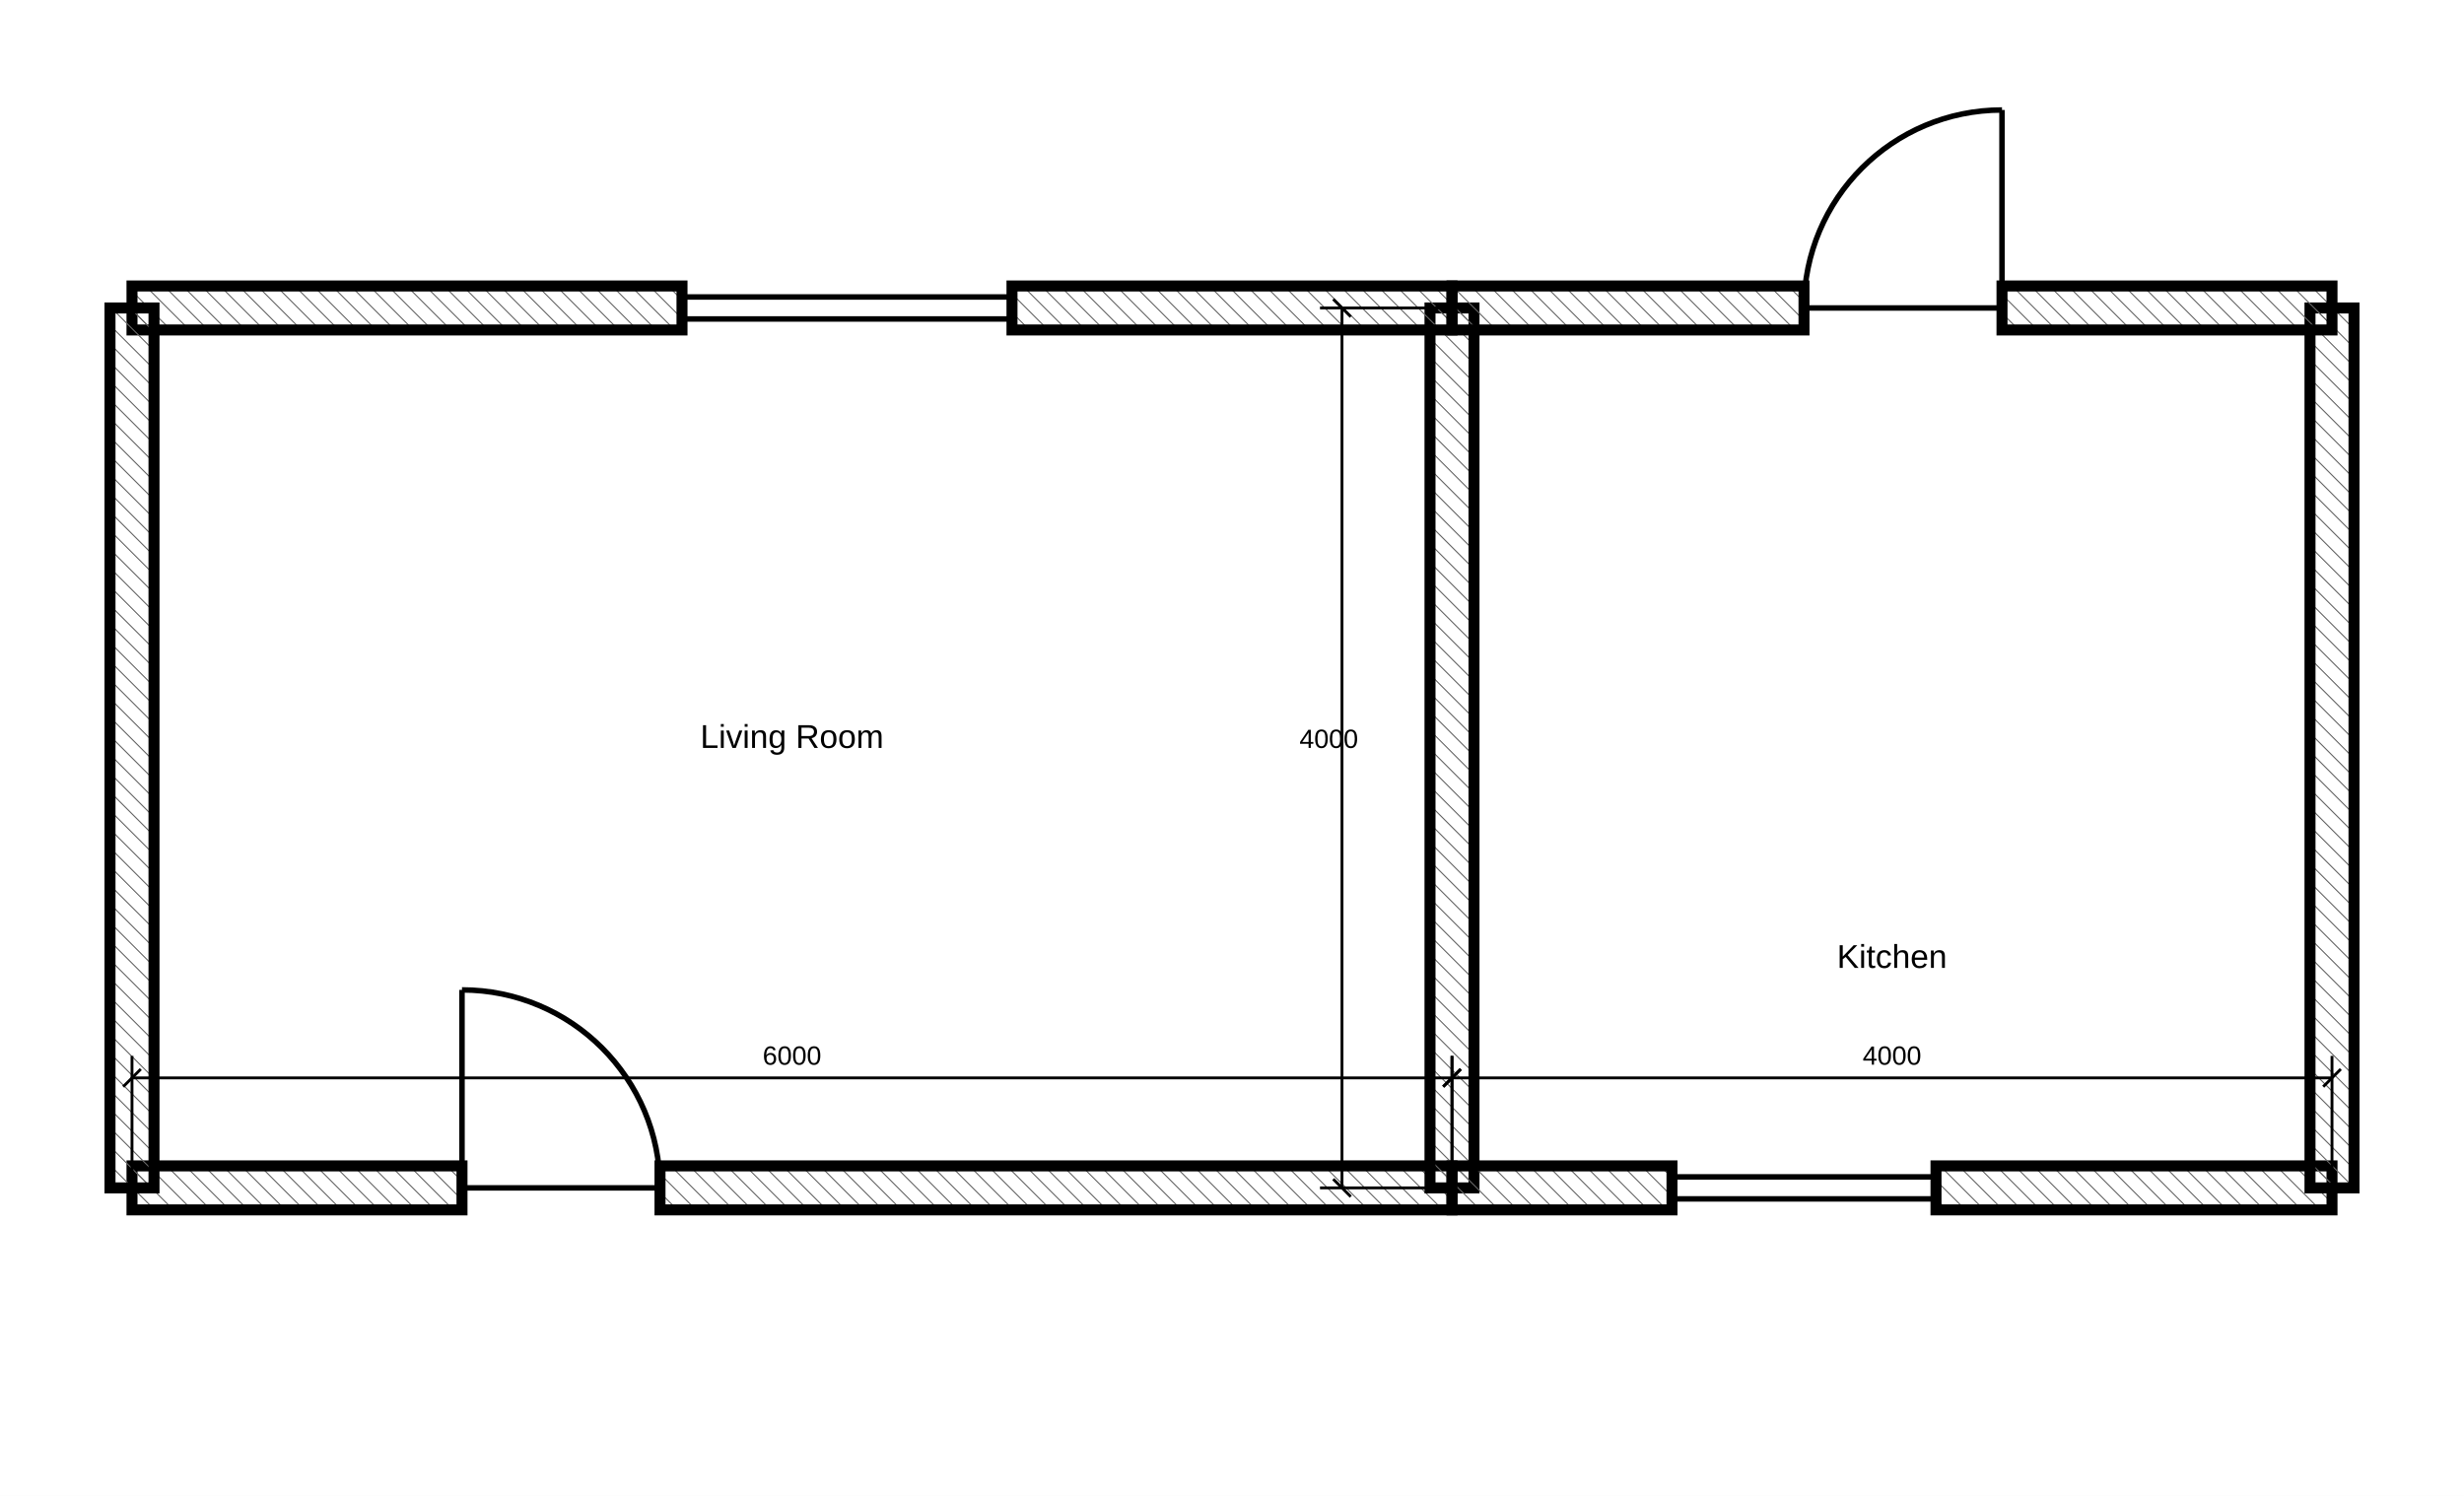
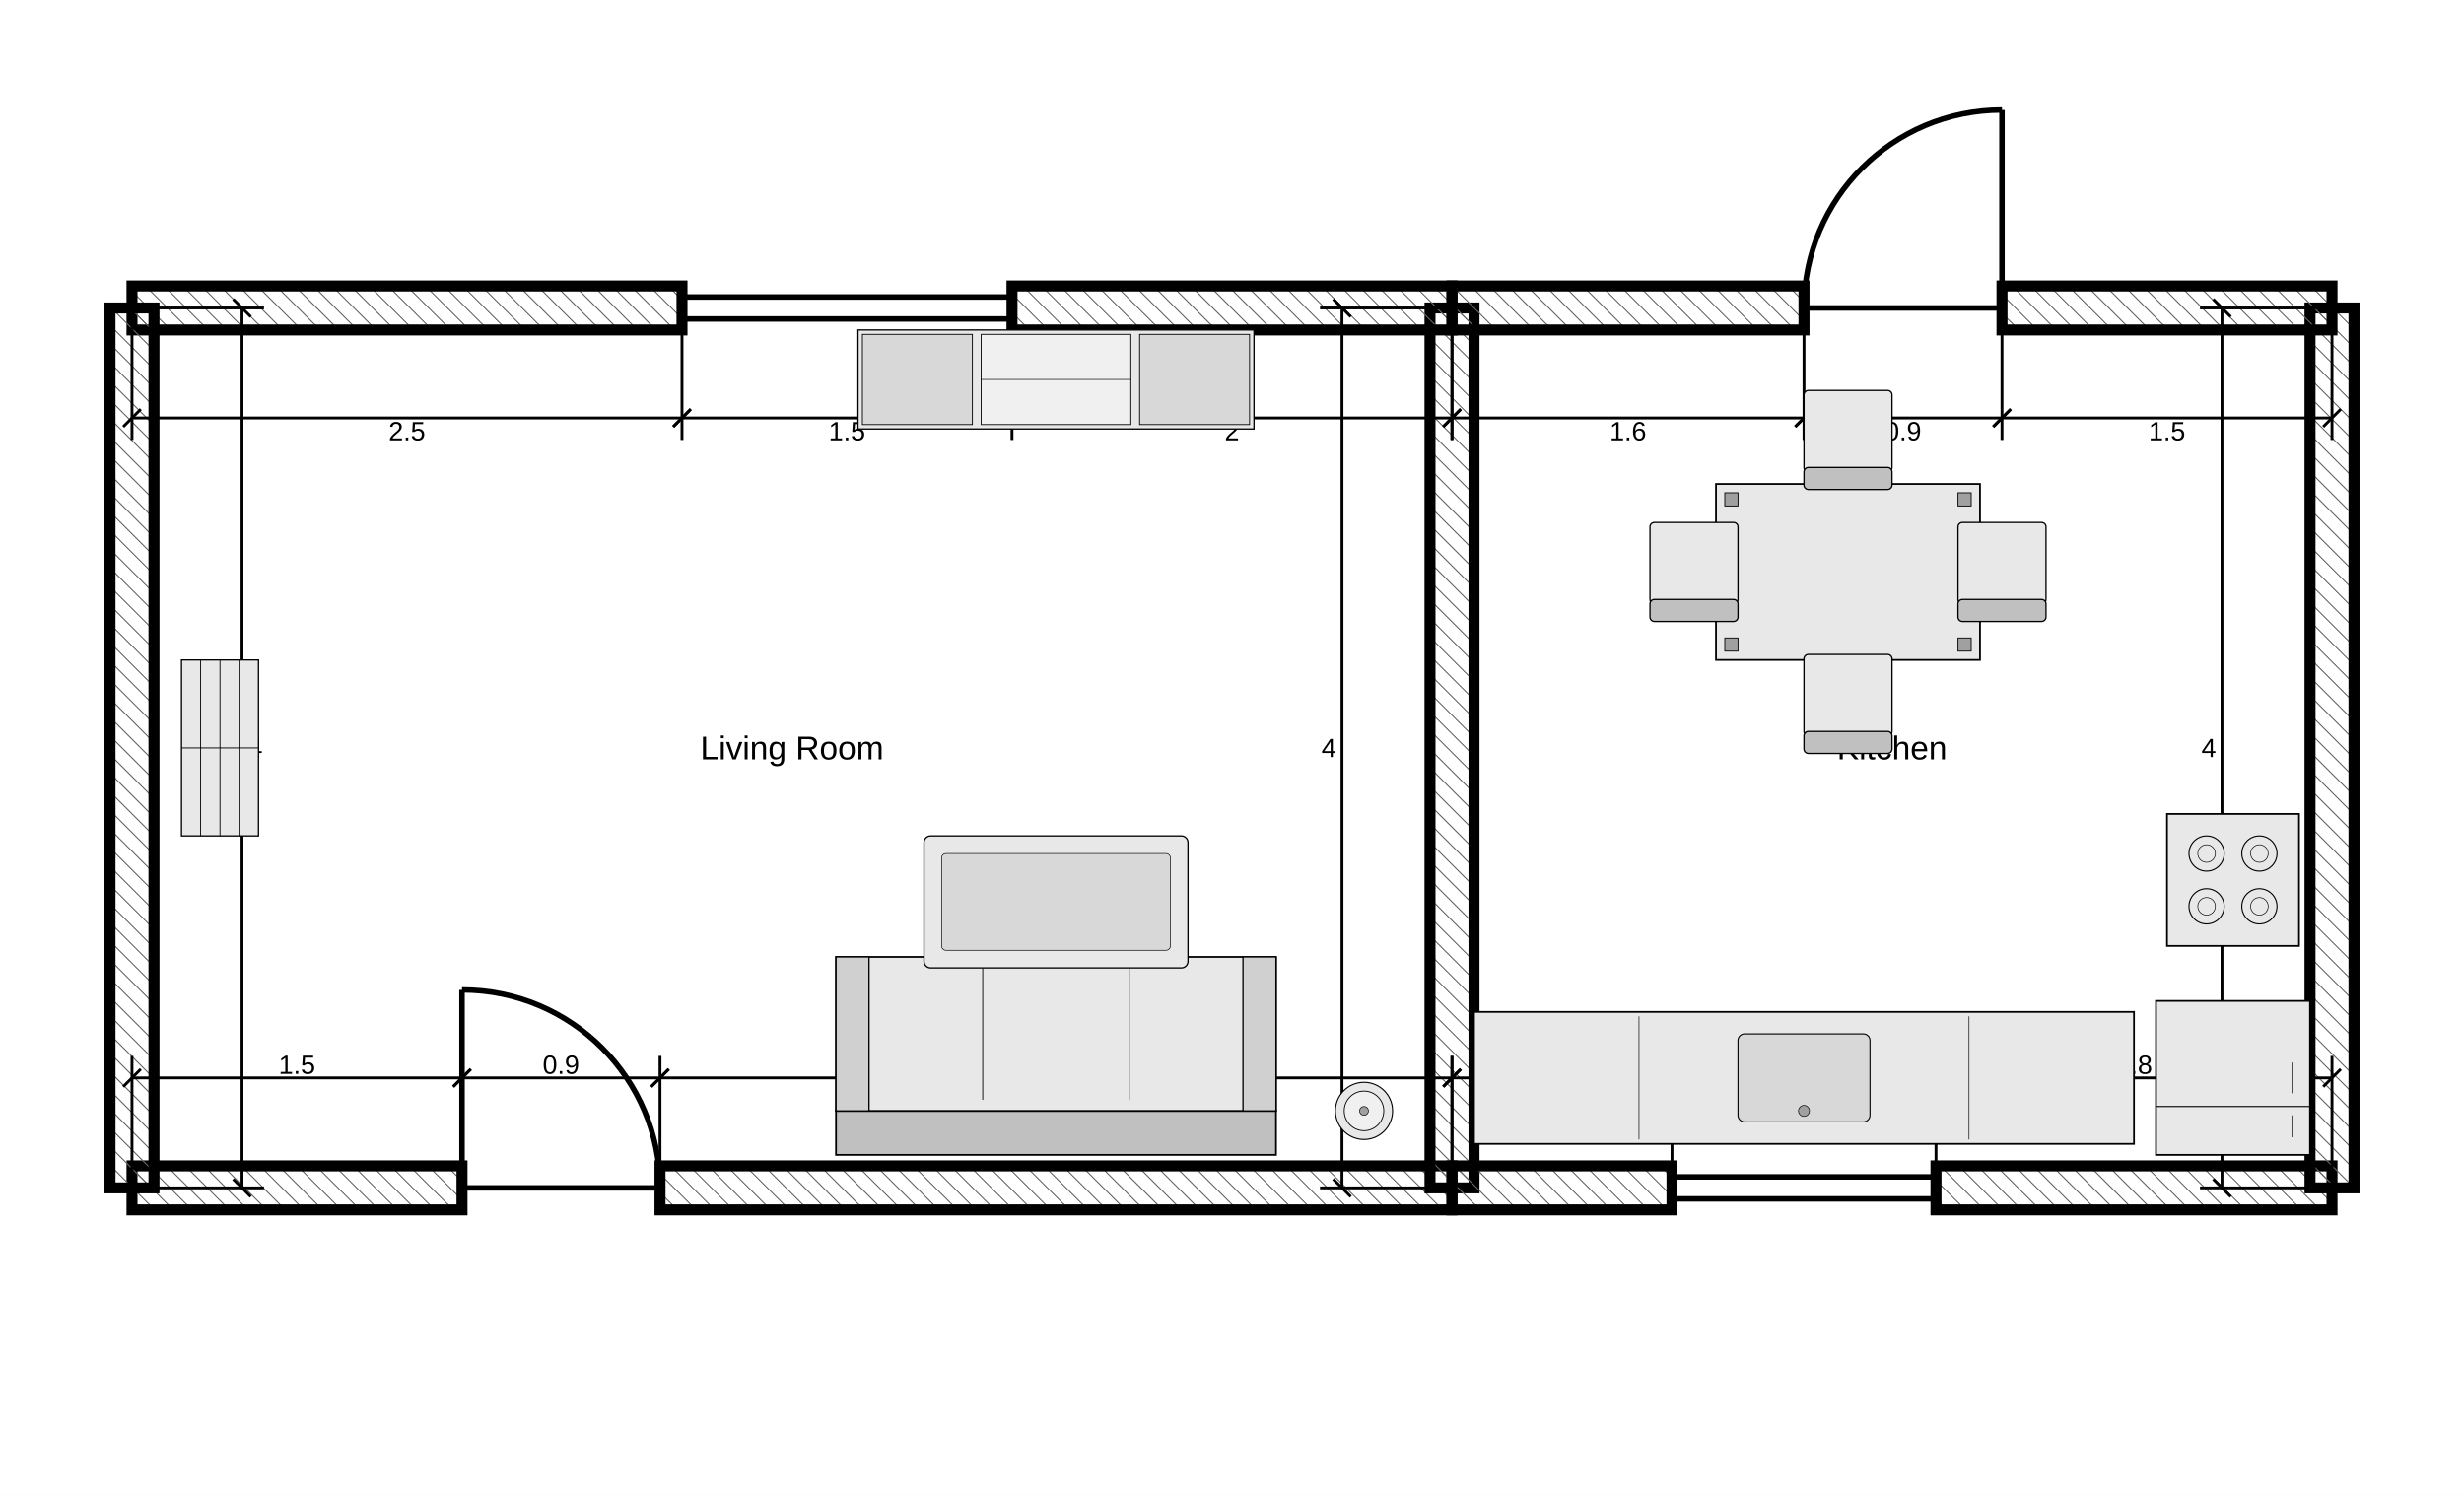
<svg xmlns="http://www.w3.org/2000/svg" viewBox="-600 -1400 11200 6800" width="11200" height="6800">
  <rect x="-600" y="-1400" width="11200" height="6800" fill="white" />
  <defs>
    <pattern id="wall-hatch" patternUnits="userSpaceOnUse" width="60" height="60" patternTransform="rotate(45)">
      <line x1="0" y1="0" x2="0" y2="60" stroke="#666" stroke-width="9" />
    </pattern>
  </defs>
  <g transform="scale(1,-1) translate(0,-4000)">
    <g id="Two Bedroom Apartment">
      <g id="Ground Floor">
        <polygon points="0,100 1500,100 1500,-100 0,-100" fill="url(#wall-hatch)" stroke="black" stroke-width="50" stroke-linejoin="miter" />
        <polygon points="2400,100 6000,100 6000,-100 2400,-100" fill="url(#wall-hatch)" stroke="black" stroke-width="50" stroke-linejoin="miter" />
        <polygon points="5900,0 5900,4000 6100,4000 6100,0" fill="url(#wall-hatch)" stroke="black" stroke-width="50" stroke-linejoin="miter" />
        <polygon points="6000,3900 4000,3900 4000,4100 6000,4100" fill="url(#wall-hatch)" stroke="black" stroke-width="50" stroke-linejoin="miter" />
        <polygon points="2500,3900 0,3900 0,4100 2500,4100" fill="url(#wall-hatch)" stroke="black" stroke-width="50" stroke-linejoin="miter" />
        <polygon points="100,4000 100,0 -100,0 -100,4000" fill="url(#wall-hatch)" stroke="black" stroke-width="50" stroke-linejoin="miter" />
        <path d="M 2400 0 A 900 900 0 0 1 1500 900" fill="none" stroke="black" stroke-width="25" />
        <line x1="1500" y1="0" x2="2400" y2="0" stroke="black" stroke-width="25" />
        <line x1="1500" y1="0" x2="1500" y2="900" stroke="black" stroke-width="25" />
        <line x1="4000" y1="4050" x2="2500" y2="4050" stroke="black" stroke-width="25" />
        <line x1="4000" y1="3950" x2="2500" y2="3950" stroke="black" stroke-width="25" />
        <line x1="4000" y1="3900" x2="4000" y2="4100" stroke="black" stroke-width="25" />
        <line x1="2500" y1="3900" x2="2500" y2="4100" stroke="black" stroke-width="25" />
        <polygon points="6000,100 7000,100 7000,-100 6000,-100" fill="url(#wall-hatch)" stroke="black" stroke-width="50" stroke-linejoin="miter" />
        <polygon points="8200,100 10000,100 10000,-100 8200,-100" fill="url(#wall-hatch)" stroke="black" stroke-width="50" stroke-linejoin="miter" />
        <polygon points="9900,0 9900,4000 10100,4000 10100,0" fill="url(#wall-hatch)" stroke="black" stroke-width="50" stroke-linejoin="miter" />
        <polygon points="10000,3900 8500,3900 8500,4100 10000,4100" fill="url(#wall-hatch)" stroke="black" stroke-width="50" stroke-linejoin="miter" />
        <polygon points="7600,3900 6000,3900 6000,4100 7600,4100" fill="url(#wall-hatch)" stroke="black" stroke-width="50" stroke-linejoin="miter" />
        <path d="M 8500 4900 A 900 900 0 0 1 7600 4000" fill="none" stroke="black" stroke-width="25" />
        <line x1="8500" y1="4000" x2="7600" y2="4000" stroke="black" stroke-width="25" />
        <line x1="8500" y1="4000" x2="8500" y2="4900" stroke="black" stroke-width="25" />
        <line x1="7000" y1="-50" x2="8200" y2="-50" stroke="black" stroke-width="25" />
        <line x1="7000" y1="50" x2="8200" y2="50" stroke="black" stroke-width="25" />
        <line x1="7000" y1="100" x2="7000" y2="-100" stroke="black" stroke-width="25" />
        <line x1="8200" y1="100" x2="8200" y2="-100" stroke="black" stroke-width="25" />
-         <line x1="0" y1="500" x2="6000" y2="500" stroke="black" stroke-width="13" />
+         <g transform="translate(3000,2000) scale(1,-1)">
+           <text x="0" y="0" font-family="Arial, sans-serif" font-size="150" text-anchor="middle" dominant-baseline="central" fill="black">Living Room</text>
+         </g>
+         <g transform="translate(8000,2000) scale(1,-1)">
+           <text x="0" y="0" font-family="Arial, sans-serif" font-size="150" text-anchor="middle" dominant-baseline="central" fill="black">Kitchen</text>
+         </g>
        <line x1="0" y1="50" x2="0" y2="600" stroke="black" stroke-width="13" />
+         <line x1="1500" y1="50" x2="1500" y2="600" stroke="black" stroke-width="13" />
+         <line x1="2400" y1="50" x2="2400" y2="600" stroke="black" stroke-width="13" />
        <line x1="6000" y1="50" x2="6000" y2="600" stroke="black" stroke-width="13" />
+         <line x1="0" y1="500" x2="1500" y2="500" stroke="black" stroke-width="13" />
        <line x1="-40" y1="460" x2="40" y2="540" stroke="black" stroke-width="13" />
+         <line x1="1460" y1="460" x2="1540" y2="540" stroke="black" stroke-width="13" />
+         <g transform="translate(750,560) scale(1,-1)">
+           <text x="0" y="0" font-family="Arial, sans-serif" font-size="120" text-anchor="middle" dominant-baseline="central" fill="black">1.5</text>
+         </g>
+         <line x1="1500" y1="500" x2="2400" y2="500" stroke="black" stroke-width="13" />
+         <line x1="1460" y1="460" x2="1540" y2="540" stroke="black" stroke-width="13" />
+         <line x1="2360" y1="460" x2="2440" y2="540" stroke="black" stroke-width="13" />
+         <g transform="translate(1950,560) scale(1,-1)">
+           <text x="0" y="0" font-family="Arial, sans-serif" font-size="120" text-anchor="middle" dominant-baseline="central" fill="black">0.9</text>
+         </g>
+         <line x1="2400" y1="500" x2="6000" y2="500" stroke="black" stroke-width="13" />
+         <line x1="2360" y1="460" x2="2440" y2="540" stroke="black" stroke-width="13" />
        <line x1="5960" y1="460" x2="6040" y2="540" stroke="black" stroke-width="13" />
-         <g transform="translate(3000,560) scale(1,-1)">
-           <text x="0" y="0" font-family="Arial, sans-serif" font-size="120" text-anchor="middle" fill="black">6000</text>
-         </g>
-         <line x1="6000" y1="500" x2="10000" y2="500" stroke="black" stroke-width="13" />
-         <line x1="6000" y1="50" x2="6000" y2="600" stroke="black" stroke-width="13" />
-         <line x1="10000" y1="50" x2="10000" y2="600" stroke="black" stroke-width="13" />
-         <line x1="5960" y1="460" x2="6040" y2="540" stroke="black" stroke-width="13" />
-         <line x1="9960" y1="460" x2="10040" y2="540" stroke="black" stroke-width="13" />
-         <g transform="translate(8000,560) scale(1,-1)">
-           <text x="0" y="0" font-family="Arial, sans-serif" font-size="120" text-anchor="middle" fill="black">4000</text>
+         <g transform="translate(4200,560) scale(1,-1)">
+           <text x="0" y="0" font-family="Arial, sans-serif" font-size="120" text-anchor="middle" dominant-baseline="central" fill="black">3.6</text>
        </g>
        <line x1="5500" y1="0" x2="5500" y2="4000" stroke="black" stroke-width="13" />
        <line x1="5950" y1="0" x2="5400" y2="0" stroke="black" stroke-width="13" />
        <line x1="5950" y1="4000" x2="5400" y2="4000" stroke="black" stroke-width="13" />
        <line x1="5540" y1="-40" x2="5460" y2="40" stroke="black" stroke-width="13" />
        <line x1="5540" y1="3960" x2="5460" y2="4040" stroke="black" stroke-width="13" />
        <g transform="translate(5440,2000) scale(1,-1)">
-           <text x="0" y="0" font-family="Arial, sans-serif" font-size="120" text-anchor="middle" fill="black">4000</text>
-         </g>
-         <g transform="translate(3000,2000) scale(1,-1)">
-           <text x="0" y="0" font-family="Arial, sans-serif" font-size="150" text-anchor="middle" fill="black">Living Room</text>
-         </g>
-         <g transform="translate(8000,1000) scale(1,-1)">
-           <text x="0" y="0" font-family="Arial, sans-serif" font-size="150" text-anchor="middle" fill="black">Kitchen</text>
+           <text x="0" y="0" font-family="Arial, sans-serif" font-size="120" text-anchor="middle" dominant-baseline="central" fill="black">4</text>
+         </g>
+         <line x1="6000" y1="3950" x2="6000" y2="3400" stroke="black" stroke-width="13" />
+         <line x1="4000" y1="3950" x2="4000" y2="3400" stroke="black" stroke-width="13" />
+         <line x1="2500" y1="3950" x2="2500" y2="3400" stroke="black" stroke-width="13" />
+         <line x1="0" y1="3950" x2="0" y2="3400" stroke="black" stroke-width="13" />
+         <line x1="6000" y1="3500" x2="4000" y2="3500" stroke="black" stroke-width="13" />
+         <line x1="6040" y1="3540" x2="5960" y2="3460" stroke="black" stroke-width="13" />
+         <line x1="4040" y1="3540" x2="3960" y2="3460" stroke="black" stroke-width="13" />
+         <g transform="translate(5000,3440) scale(1,-1)">
+           <text x="0" y="0" font-family="Arial, sans-serif" font-size="120" text-anchor="middle" dominant-baseline="central" fill="black">2</text>
+         </g>
+         <line x1="4000" y1="3500" x2="2500" y2="3500" stroke="black" stroke-width="13" />
+         <line x1="4040" y1="3540" x2="3960" y2="3460" stroke="black" stroke-width="13" />
+         <line x1="2540" y1="3540" x2="2460" y2="3460" stroke="black" stroke-width="13" />
+         <g transform="translate(3250,3440) scale(1,-1)">
+           <text x="0" y="0" font-family="Arial, sans-serif" font-size="120" text-anchor="middle" dominant-baseline="central" fill="black">1.5</text>
+         </g>
+         <line x1="2500" y1="3500" x2="0" y2="3500" stroke="black" stroke-width="13" />
+         <line x1="2540" y1="3540" x2="2460" y2="3460" stroke="black" stroke-width="13" />
+         <line x1="40" y1="3540" x2="-40" y2="3460" stroke="black" stroke-width="13" />
+         <g transform="translate(1250,3440) scale(1,-1)">
+           <text x="0" y="0" font-family="Arial, sans-serif" font-size="120" text-anchor="middle" dominant-baseline="central" fill="black">2.5</text>
+         </g>
+         <line x1="500" y1="4000" x2="500" y2="0" stroke="black" stroke-width="13" />
+         <line x1="50" y1="4000" x2="600" y2="4000" stroke="black" stroke-width="13" />
+         <line x1="50" y1="0" x2="600" y2="0" stroke="black" stroke-width="13" />
+         <line x1="460" y1="4040" x2="540" y2="3960" stroke="black" stroke-width="13" />
+         <line x1="460" y1="40" x2="540" y2="-40" stroke="black" stroke-width="13" />
+         <g transform="translate(560,2000) scale(1,-1)">
+           <text x="0" y="0" font-family="Arial, sans-serif" font-size="120" text-anchor="middle" dominant-baseline="central" fill="black">4</text>
+         </g>
+         <line x1="6000" y1="50" x2="6000" y2="600" stroke="black" stroke-width="13" />
+         <line x1="7000" y1="50" x2="7000" y2="600" stroke="black" stroke-width="13" />
+         <line x1="8200" y1="50" x2="8200" y2="600" stroke="black" stroke-width="13" />
+         <line x1="10000" y1="50" x2="10000" y2="600" stroke="black" stroke-width="13" />
+         <line x1="6000" y1="500" x2="7000" y2="500" stroke="black" stroke-width="13" />
+         <line x1="5960" y1="460" x2="6040" y2="540" stroke="black" stroke-width="13" />
+         <line x1="6960" y1="460" x2="7040" y2="540" stroke="black" stroke-width="13" />
+         <g transform="translate(6500,560) scale(1,-1)">
+           <text x="0" y="0" font-family="Arial, sans-serif" font-size="120" text-anchor="middle" dominant-baseline="central" fill="black">1</text>
+         </g>
+         <line x1="7000" y1="500" x2="8200" y2="500" stroke="black" stroke-width="13" />
+         <line x1="6960" y1="460" x2="7040" y2="540" stroke="black" stroke-width="13" />
+         <line x1="8160" y1="460" x2="8240" y2="540" stroke="black" stroke-width="13" />
+         <g transform="translate(7600,560) scale(1,-1)">
+           <text x="0" y="0" font-family="Arial, sans-serif" font-size="120" text-anchor="middle" dominant-baseline="central" fill="black">1.2</text>
+         </g>
+         <line x1="8200" y1="500" x2="10000" y2="500" stroke="black" stroke-width="13" />
+         <line x1="8160" y1="460" x2="8240" y2="540" stroke="black" stroke-width="13" />
+         <line x1="9960" y1="460" x2="10040" y2="540" stroke="black" stroke-width="13" />
+         <g transform="translate(9100,560) scale(1,-1)">
+           <text x="0" y="0" font-family="Arial, sans-serif" font-size="120" text-anchor="middle" dominant-baseline="central" fill="black">1.8</text>
+         </g>
+         <line x1="9500" y1="0" x2="9500" y2="4000" stroke="black" stroke-width="13" />
+         <line x1="9950" y1="0" x2="9400" y2="0" stroke="black" stroke-width="13" />
+         <line x1="9950" y1="4000" x2="9400" y2="4000" stroke="black" stroke-width="13" />
+         <line x1="9540" y1="-40" x2="9460" y2="40" stroke="black" stroke-width="13" />
+         <line x1="9540" y1="3960" x2="9460" y2="4040" stroke="black" stroke-width="13" />
+         <g transform="translate(9440,2000) scale(1,-1)">
+           <text x="0" y="0" font-family="Arial, sans-serif" font-size="120" text-anchor="middle" dominant-baseline="central" fill="black">4</text>
+         </g>
+         <line x1="10000" y1="3950" x2="10000" y2="3400" stroke="black" stroke-width="13" />
+         <line x1="8500" y1="3950" x2="8500" y2="3400" stroke="black" stroke-width="13" />
+         <line x1="7600" y1="3950" x2="7600" y2="3400" stroke="black" stroke-width="13" />
+         <line x1="6000" y1="3950" x2="6000" y2="3400" stroke="black" stroke-width="13" />
+         <line x1="10000" y1="3500" x2="8500" y2="3500" stroke="black" stroke-width="13" />
+         <line x1="10040" y1="3540" x2="9960" y2="3460" stroke="black" stroke-width="13" />
+         <line x1="8540" y1="3540" x2="8460" y2="3460" stroke="black" stroke-width="13" />
+         <g transform="translate(9250,3440) scale(1,-1)">
+           <text x="0" y="0" font-family="Arial, sans-serif" font-size="120" text-anchor="middle" dominant-baseline="central" fill="black">1.5</text>
+         </g>
+         <line x1="8500" y1="3500" x2="7600" y2="3500" stroke="black" stroke-width="13" />
+         <line x1="8540" y1="3540" x2="8460" y2="3460" stroke="black" stroke-width="13" />
+         <line x1="7640" y1="3540" x2="7560" y2="3460" stroke="black" stroke-width="13" />
+         <g transform="translate(8050,3440) scale(1,-1)">
+           <text x="0" y="0" font-family="Arial, sans-serif" font-size="120" text-anchor="middle" dominant-baseline="central" fill="black">0.9</text>
+         </g>
+         <line x1="7600" y1="3500" x2="6000" y2="3500" stroke="black" stroke-width="13" />
+         <line x1="7640" y1="3540" x2="7560" y2="3460" stroke="black" stroke-width="13" />
+         <line x1="6040" y1="3540" x2="5960" y2="3460" stroke="black" stroke-width="13" />
+         <g transform="translate(6800,3440) scale(1,-1)">
+           <text x="0" y="0" font-family="Arial, sans-serif" font-size="120" text-anchor="middle" dominant-baseline="central" fill="black">1.6</text>
+         </g>
+       </g>
+       <g id="furniture">
+         <g transform="translate(3200,150) scale(1,1)">
+           <rect x="0" y="0" width="2000" height="200" fill="#c0c0c0" stroke="black" stroke-width="8" />
+           <rect x="0" y="200" width="2000" height="700" fill="#e8e8e8" stroke="black" stroke-width="8" />
+           <rect x="0" y="200" width="150" height="700" fill="#d0d0d0" stroke="black" stroke-width="6" />
+           <rect x="1850" y="200" width="150" height="700" fill="#d0d0d0" stroke="black" stroke-width="6" />
+           <line x1="667" y1="250" x2="667" y2="850" stroke="black" stroke-width="4" />
+           <line x1="1333" y1="250" x2="1333" y2="850" stroke="black" stroke-width="4" />
+         </g>
+         <g transform="translate(3600,1000) scale(1,1)">
+           <rect x="0" y="0" width="1200" height="600" rx="30" fill="#e8e8e8" stroke="black" stroke-width="6" />
+           <rect x="80" y="80" width="1040" height="440" rx="20" fill="#d8d8d8" stroke="black" stroke-width="3" />
+         </g>
+         <g transform="translate(3300,3450) scale(1,1)">
+           <rect x="0" y="0" width="1800" height="450" fill="#e8e8e8" stroke="black" stroke-width="6" />
+           <rect x="20" y="20" width="500" height="410" fill="#d8d8d8" stroke="black" stroke-width="4" />
+           <rect x="560" y="20" width="680" height="410" fill="#f0f0f0" stroke="black" stroke-width="4" />
+           <line x1="560" y1="225" x2="1240" y2="225" stroke="black" stroke-width="3" />
+           <rect x="1280" y="20" width="500" height="410" fill="#d8d8d8" stroke="black" stroke-width="4" />
+         </g>
+         <g transform="translate(400,2000) rotate(90) translate(-400,-175) scale(1,1)">
+           <rect x="0" y="0" width="800" height="350" fill="#e8e8e8" stroke="black" stroke-width="6" />
+           <line x1="0" y1="88" x2="800" y2="88" stroke="black" stroke-width="4" />
+           <line x1="0" y1="175" x2="800" y2="175" stroke="black" stroke-width="4" />
+           <line x1="0" y1="263" x2="800" y2="263" stroke="black" stroke-width="4" />
+           <line x1="400" y1="0" x2="400" y2="350" stroke="black" stroke-width="4" />
+         </g>
+         <g transform="translate(5450,200) scale(1,1)">
+           <circle cx="150" cy="150" r="130" fill="#e8e8e8" stroke="black" stroke-width="5" />
+           <circle cx="150" cy="150" r="90" fill="#f0f0f0" stroke="black" stroke-width="4" />
+           <circle cx="150" cy="150" r="20" fill="#a0a0a0" stroke="black" stroke-width="3" />
+         </g>
+         <g transform="translate(6100,200) scale(1,1)">
+           <rect x="0" y="0" width="3000" height="600" fill="#e8e8e8" stroke="black" stroke-width="8" />
+           <rect x="1200" y="100" width="600" height="400" rx="30" fill="#d8d8d8" stroke="black" stroke-width="5" />
+           <circle cx="1500" cy="150" r="25" fill="#a0a0a0" stroke="black" stroke-width="3" />
+           <line x1="750" y1="20" x2="750" y2="580" stroke="black" stroke-width="3" />
+           <line x1="2250" y1="20" x2="2250" y2="580" stroke="black" stroke-width="3" />
+         </g>
+         <g transform="translate(9200,150) scale(1,1)">
+           <rect x="0" y="0" width="700" height="700" fill="#e8e8e8" stroke="black" stroke-width="8" />
+           <line x1="0" y1="220" x2="700" y2="220" stroke="black" stroke-width="5" />
+           <line x1="620" y1="80" x2="620" y2="180" stroke="black" stroke-width="5" />
+           <line x1="620" y1="280" x2="620" y2="420" stroke="black" stroke-width="5" />
+         </g>
+         <g transform="translate(9250,1100) scale(1,1)">
+           <rect x="0" y="0" width="600" height="600" fill="#e8e8e8" stroke="black" stroke-width="8" />
+           <circle cx="180" cy="180" r="80" fill="none" stroke="black" stroke-width="5" />
+           <circle cx="180" cy="180" r="40" fill="none" stroke="black" stroke-width="3" />
+           <circle cx="420" cy="180" r="80" fill="none" stroke="black" stroke-width="5" />
+           <circle cx="420" cy="180" r="40" fill="none" stroke="black" stroke-width="3" />
+           <circle cx="180" cy="420" r="80" fill="none" stroke="black" stroke-width="5" />
+           <circle cx="180" cy="420" r="40" fill="none" stroke="black" stroke-width="3" />
+           <circle cx="420" cy="420" r="80" fill="none" stroke="black" stroke-width="5" />
+           <circle cx="420" cy="420" r="40" fill="none" stroke="black" stroke-width="3" />
+         </g>
+         <g transform="translate(7200,2400) scale(1,1)">
+           <rect x="0" y="0" width="1200" height="800" fill="#e8e8e8" stroke="black" stroke-width="8" />
+           <rect x="40" y="40" width="60" height="60" fill="#a0a0a0" stroke="black" stroke-width="4" />
+           <rect x="1100" y="40" width="60" height="60" fill="#a0a0a0" stroke="black" stroke-width="4" />
+           <rect x="40" y="700" width="60" height="60" fill="#a0a0a0" stroke="black" stroke-width="4" />
+           <rect x="1100" y="700" width="60" height="60" fill="#a0a0a0" stroke="black" stroke-width="4" />
+         </g>
+         <g transform="translate(6875,2575) scale(1,1)">
+           <rect x="25" y="80" width="400" height="370" rx="20" fill="#e8e8e8" stroke="black" stroke-width="6" />
+           <rect x="25" y="0" width="400" height="100" rx="20" fill="#c0c0c0" stroke="black" stroke-width="6" />
+         </g>
+         <g transform="translate(8275,2575) scale(1,1)">
+           <rect x="25" y="80" width="400" height="370" rx="20" fill="#e8e8e8" stroke="black" stroke-width="6" />
+           <rect x="25" y="0" width="400" height="100" rx="20" fill="#c0c0c0" stroke="black" stroke-width="6" />
+         </g>
+         <g transform="translate(7575,1975) scale(1,1)">
+           <rect x="25" y="80" width="400" height="370" rx="20" fill="#e8e8e8" stroke="black" stroke-width="6" />
+           <rect x="25" y="0" width="400" height="100" rx="20" fill="#c0c0c0" stroke="black" stroke-width="6" />
+         </g>
+         <g transform="translate(7575,3175) scale(1,1)">
+           <rect x="25" y="80" width="400" height="370" rx="20" fill="#e8e8e8" stroke="black" stroke-width="6" />
+           <rect x="25" y="0" width="400" height="100" rx="20" fill="#c0c0c0" stroke="black" stroke-width="6" />
        </g>
      </g>
    </g>
  </g>
</svg>
